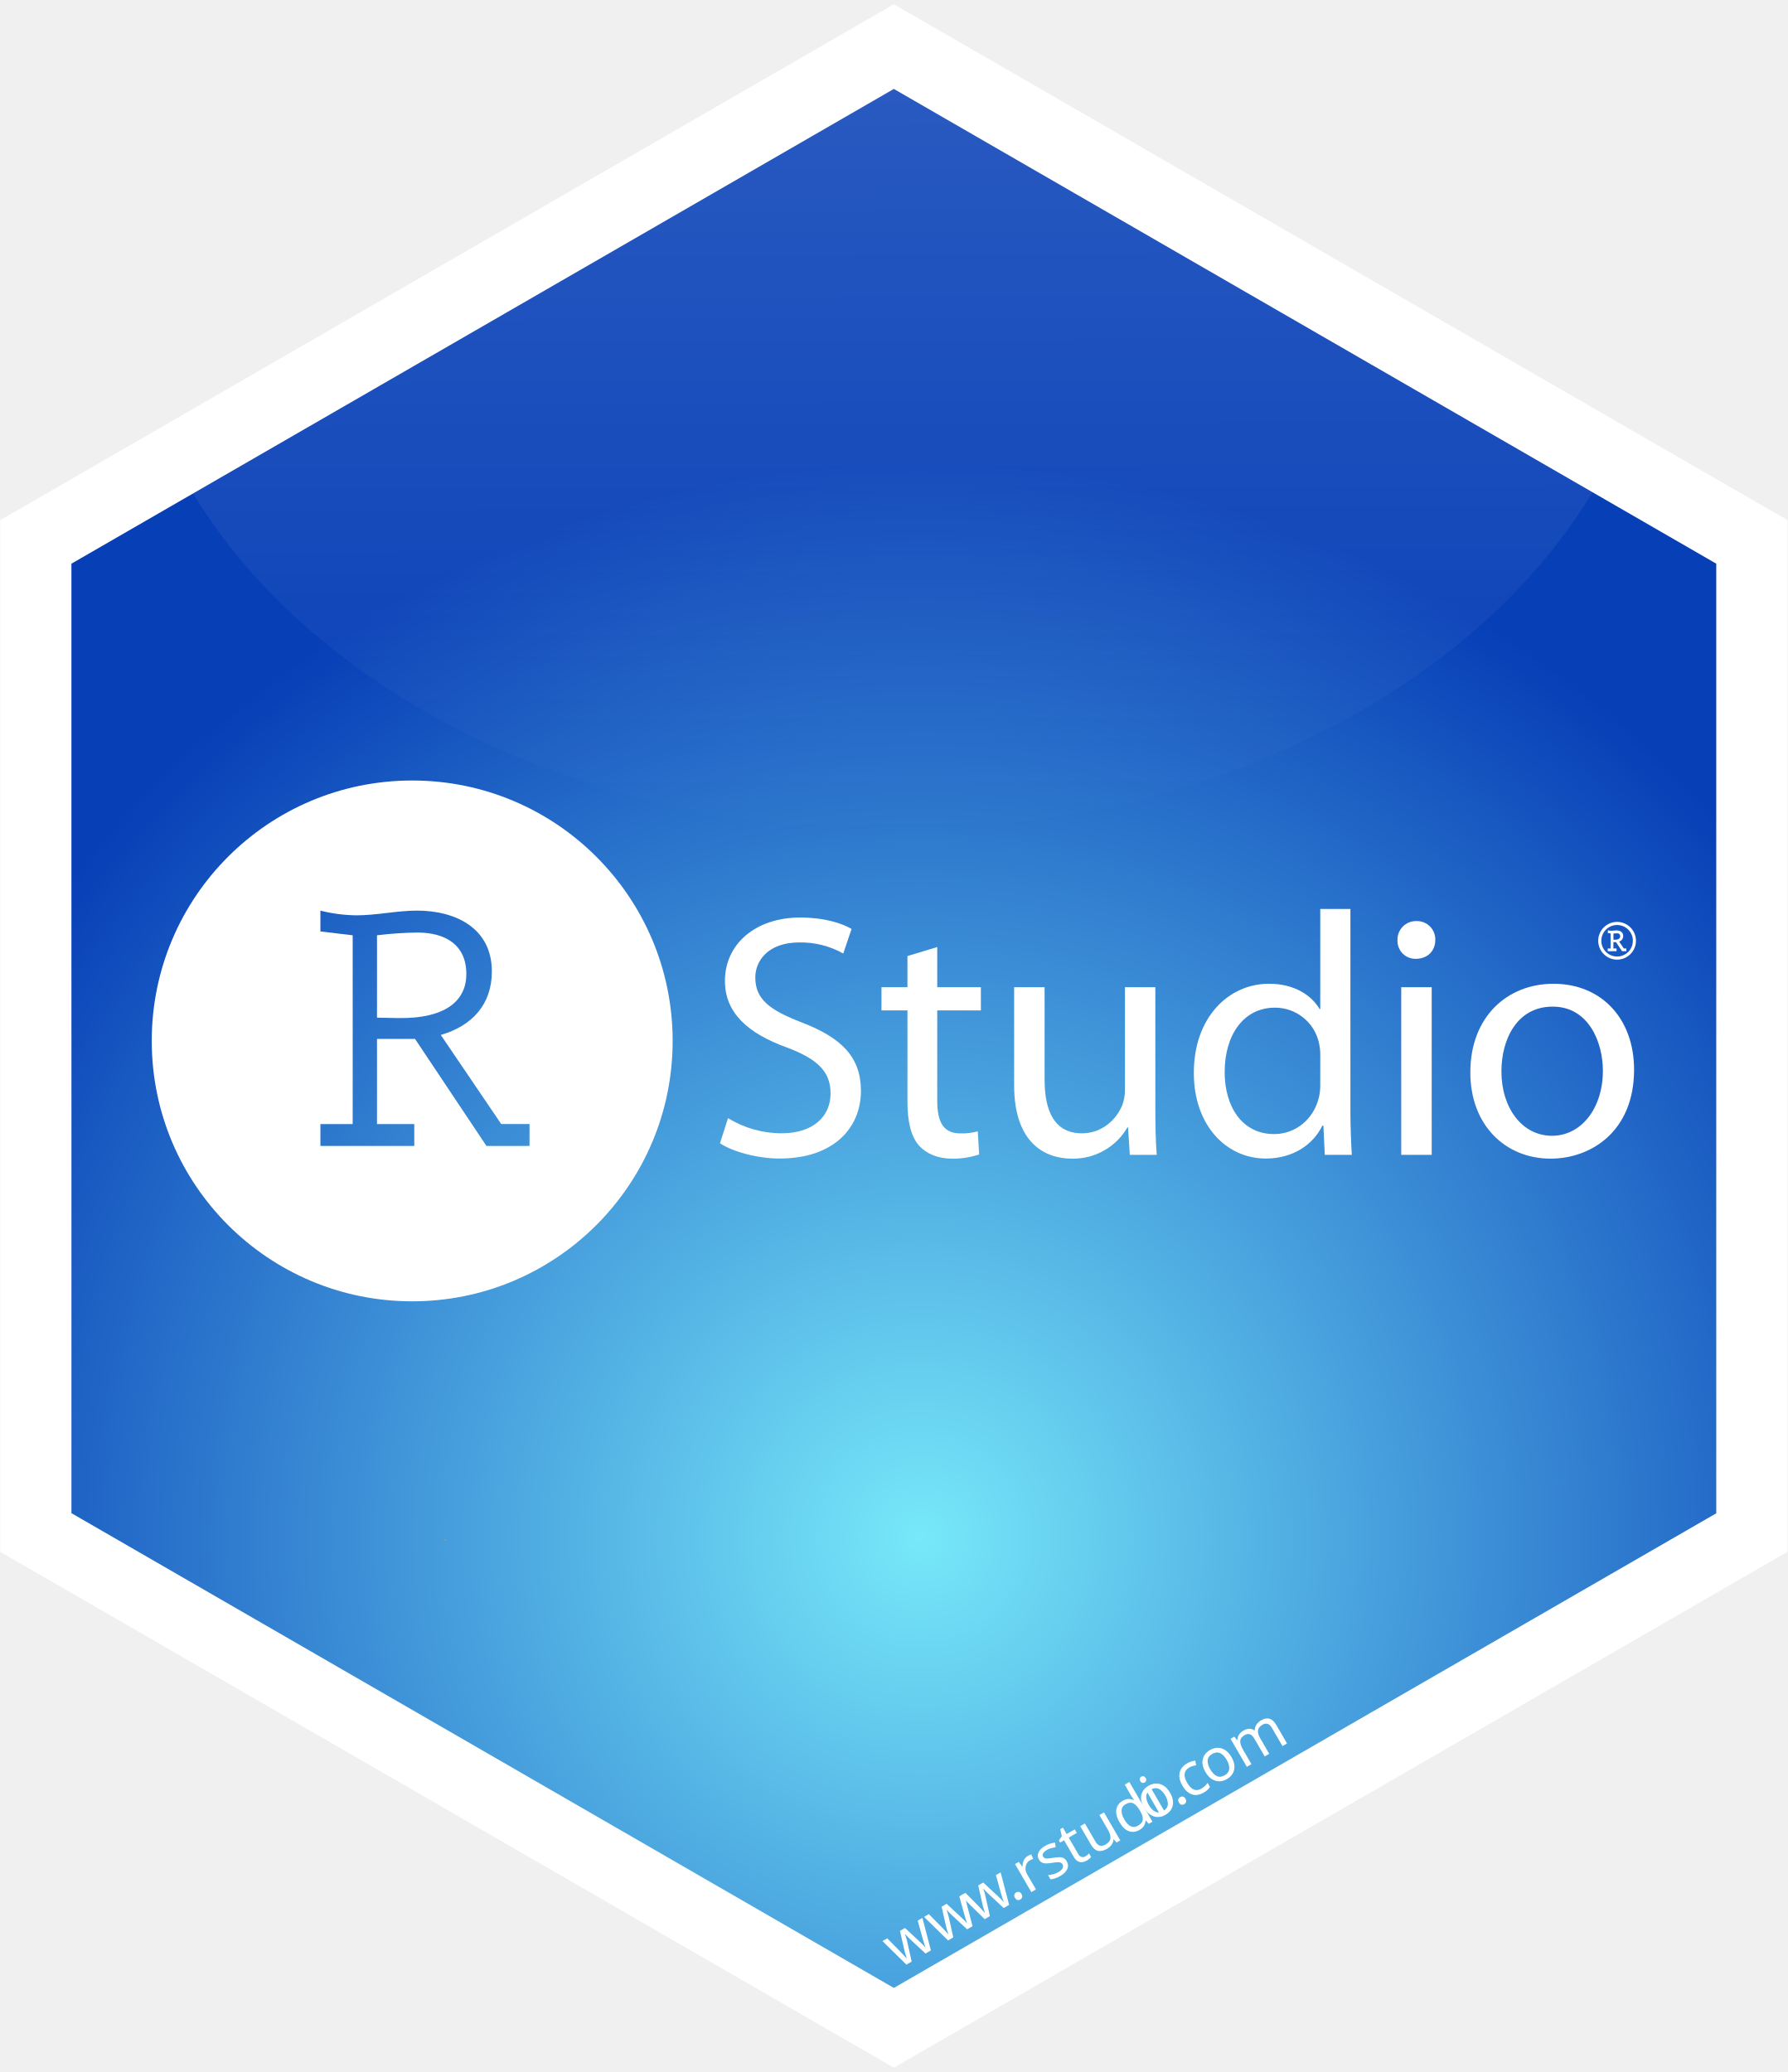
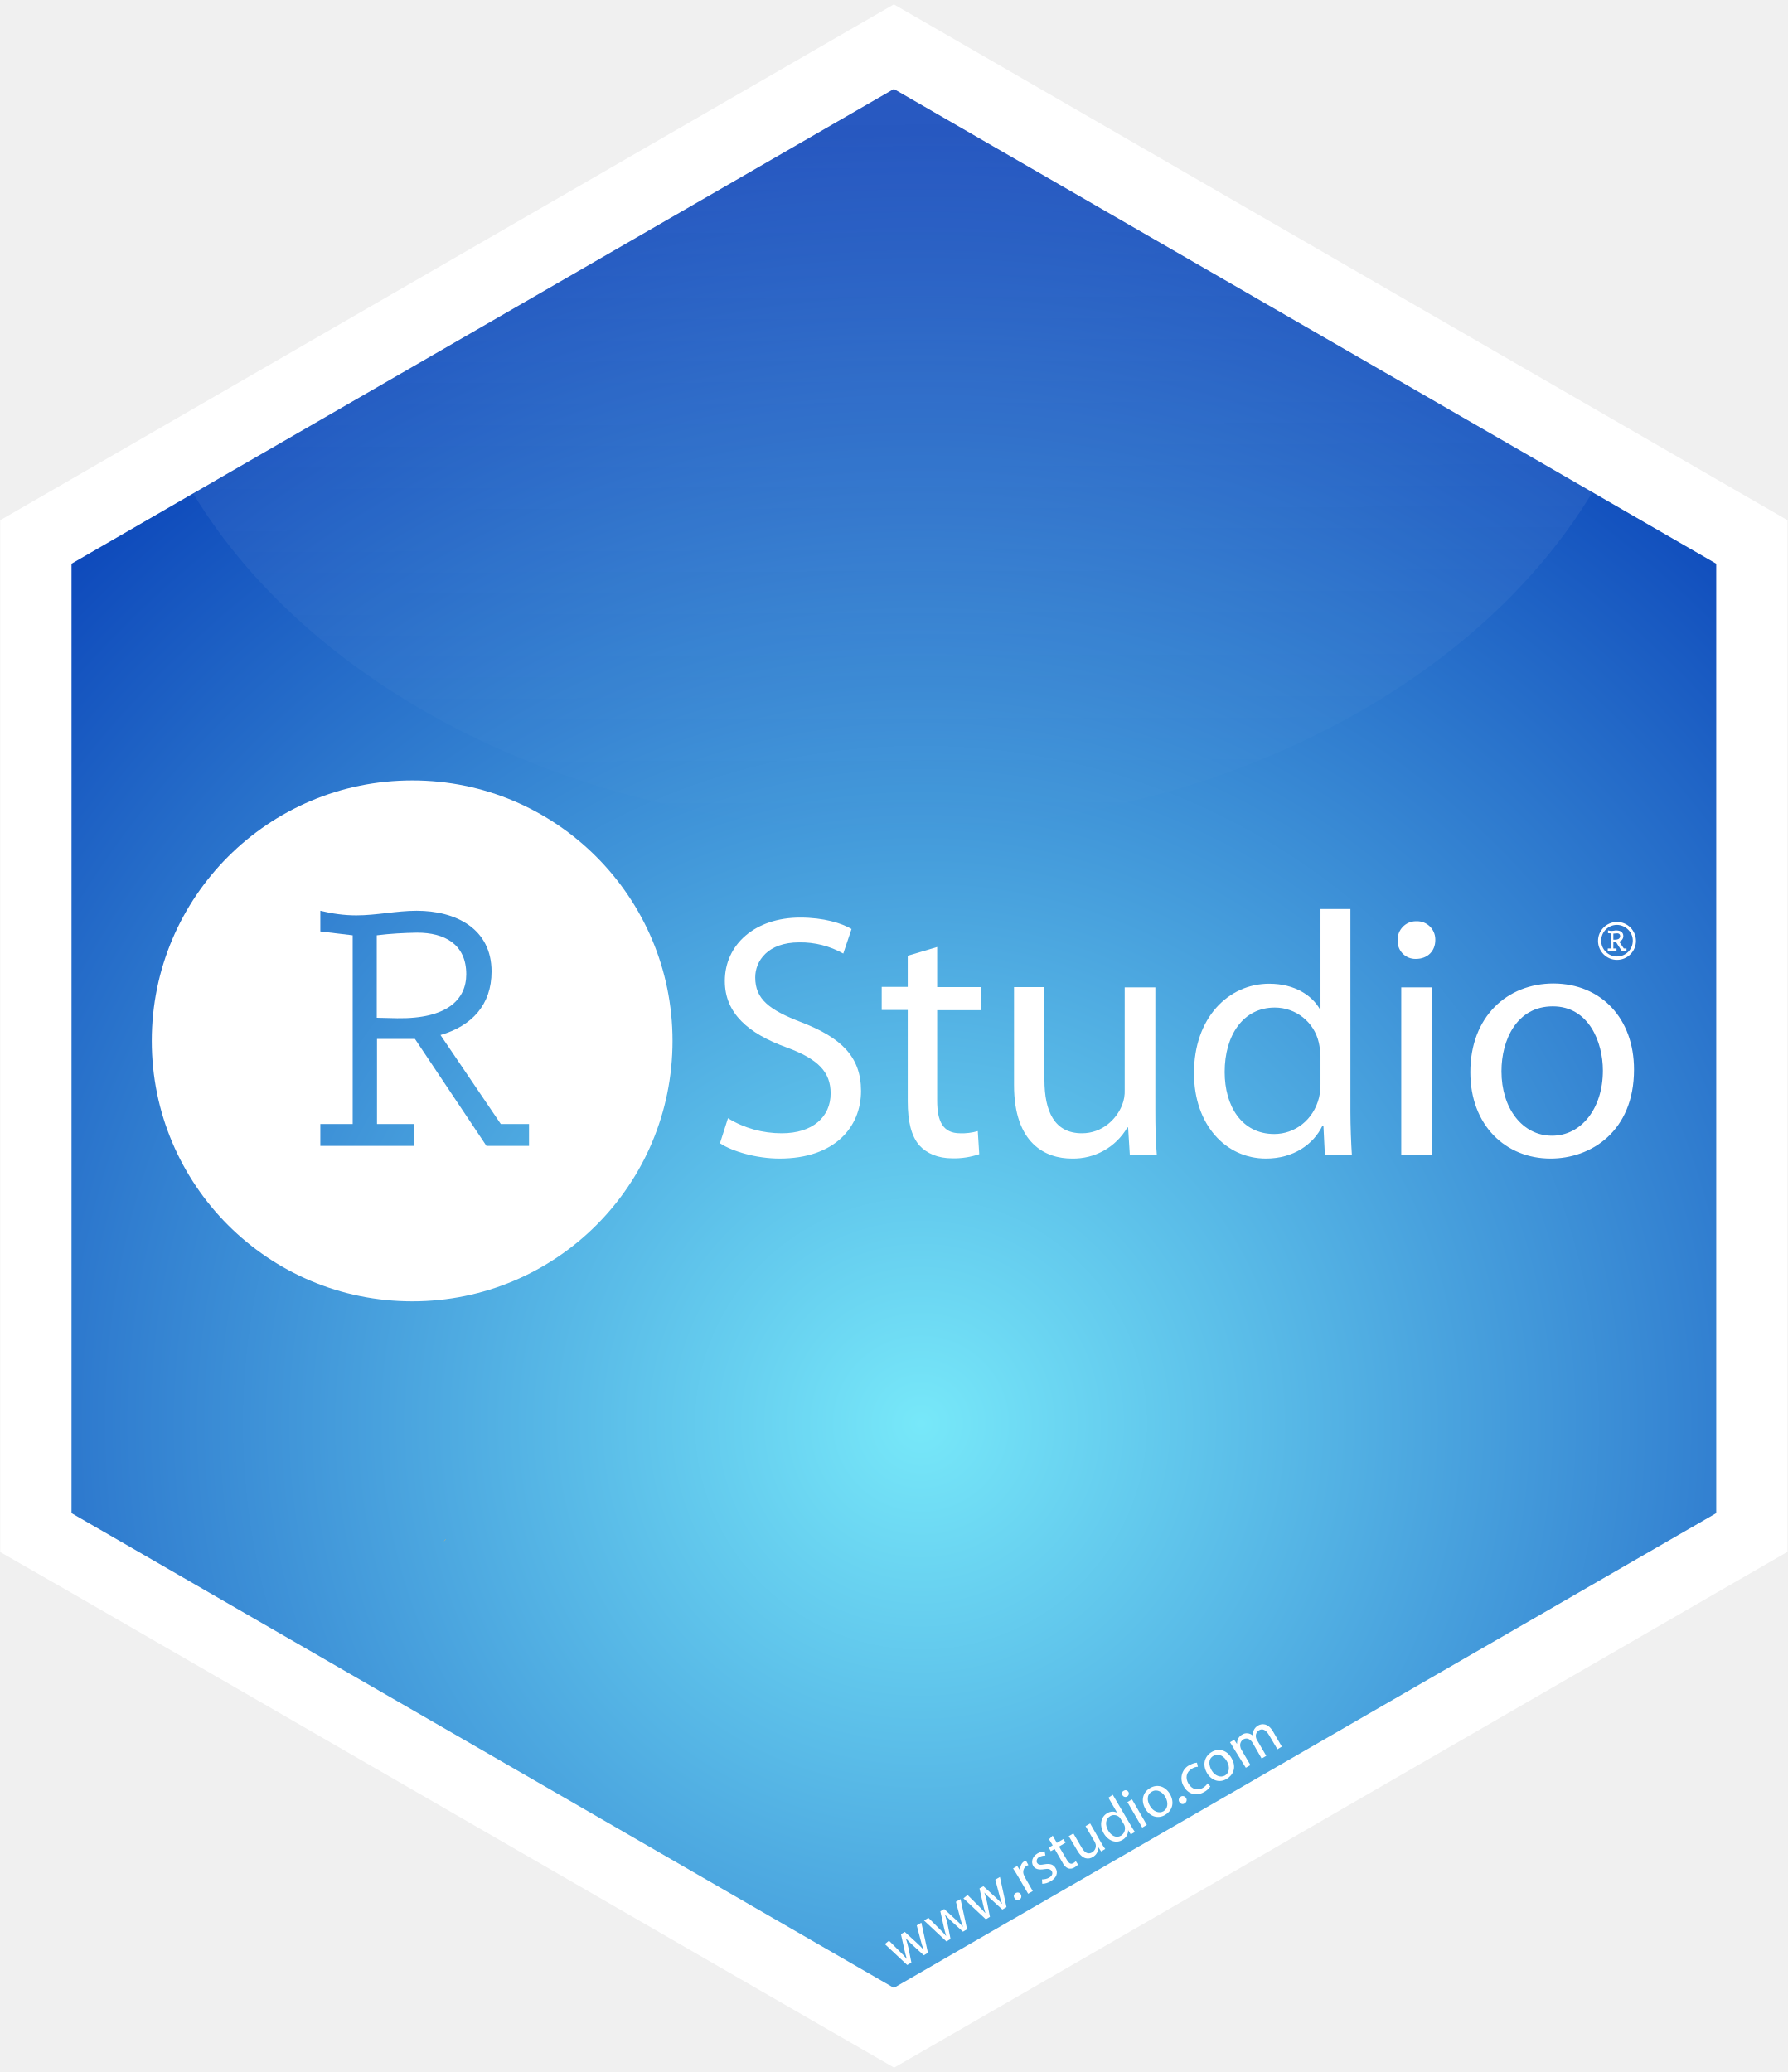
- <svg xmlns="http://www.w3.org/2000/svg" id="Layer_1" data-name="Layer 1" viewBox="0 0 735 852">
-   <defs>
-     <style>.cls-1{fill:none;}.cls-2{fill:#77aab6;}.cls-3{clip-path:url(#clip-path);}.cls-4{fill:url(#New_Gradient_Swatch_1);}.cls-5{opacity:0.25;fill:url(#linear-gradient);}.cls-6,.cls-8{fill:#fff;}.cls-7{fill:#e6b35a;}.cls-8{font-size:25px;font-family:MyriadPro-Regular, Myriad Pro;}.cls-9{letter-spacing:0.01em;}.cls-10{letter-spacing:-0.04em;}.cls-11{letter-spacing:-0.02em;}.cls-12{letter-spacing:-0.01em;}.cls-13{letter-spacing:0em;}.cls-14{clip-path:url(#clip-path-2);}.cls-15{fill:url(#radial-gradient);}</style>
-     <clipPath id="clip-path">
-       <polygon class="cls-1" points="369.51 8.14 728.21 215.21 728.21 637.37 369.51 845.77 2.79 637.37 2.79 215.21 369.51 8.14" />
-     </clipPath>
-     <radialGradient id="New_Gradient_Swatch_1" cx="378.44" cy="632.3" r="442.13" gradientUnits="userSpaceOnUse">
-       <stop offset="0" stop-color="#77e8f9" />
-       <stop offset="0.7" stop-color="#2972cb" />
-       <stop offset="1" stop-color="#073fb7" />
-     </radialGradient>
-     <linearGradient id="linear-gradient" x1="366.25" y1="-121.65" x2="367.55" y2="341.88" gradientUnits="userSpaceOnUse">
-       <stop offset="0" stop-color="#fff" stop-opacity="0.83" />
-       <stop offset="0.56" stop-color="#fff" stop-opacity="0.37" />
-       <stop offset="1" stop-color="#fff" stop-opacity="0" />
-     </linearGradient>
-     <clipPath id="clip-path-2">
-       <polygon class="cls-2" points="1391.5 7.4 1750.2 214.47 1750.2 636.62 1391.5 845.03 1024.79 636.62 1024.79 214.47 1391.5 7.4" />
-     </clipPath>
-     <radialGradient id="radial-gradient" cx="568.47" cy="-403.55" r="442.13" gradientUnits="userSpaceOnUse">
-       <stop offset="0" stop-color="#fff" />
-       <stop offset="0.1" stop-color="#faf9f1" />
-       <stop offset="0.43" stop-color="#ebe5c5" />
-       <stop offset="0.59" stop-color="#e5deb4" />
-     </radialGradient>
-   </defs>
-   <g class="cls-3">
-     <circle class="cls-4" cx="365.5" cy="438.2" r="442.13" />
-     <ellipse class="cls-5" cx="366.89" cy="106.55" rx="315.24" ry="234.63" />
-   </g>
-   <path class="cls-6" d="M705.61,197,427.81,36.57,367.5,1.75,307.19,36.57,29.37,197,.09,213.87V638.13L29.37,655l281.28,162.4,56.85,32.82,56.85-32.82L705.61,655l29.3-16.92V213.87Zm0,425.26L367.49,817.43,29.37,622.21V231.78L367.49,36.57h0L705.61,231.78Z" />
-   <path class="cls-7" d="M182.39,633.9c.29-.29.6-.59.93-.89h-.26Z" />
-   <path class="cls-6" d="M299.32,459.77A42,42,0,0,0,321.39,466c12.67,0,20.08-6.69,20.08-16.38,0-8.83-5.13-14.1-18.08-18.94-15.66-5.7-25.35-14-25.35-27.34,0-15,12.39-26.06,31-26.06,9.68,0,16.94,2.28,21.07,4.7l-3.42,10.11a35.51,35.51,0,0,0-18.08-4.56c-13.1,0-18.08,7.83-18.08,14.38,0,9,5.84,13.39,19.08,18.51,16.23,6.27,24.35,14.1,24.35,28.19,0,14.81-10.82,27.77-33.46,27.77-9.26,0-19.37-2.85-24.49-6.27Z" />
-   <path class="cls-6" d="M385.33,389.42v16.52h17.94v9.54H385.33v37.17c0,8.54,2.42,13.39,9.4,13.39a23.38,23.38,0,0,0,7.26-.86l.57,9.54a34.17,34.17,0,0,1-11.11,1.71c-5.84,0-10.54-2-13.53-5.27-3.42-3.84-4.84-10-4.84-18.08V415.48H362.4v-9.54h10.68V393.12Z" />
-   <path class="cls-6" d="M475,455.92c0,7.26.14,13.53.57,18.94H464.5l-.71-11.25h-.29a25.74,25.74,0,0,1-22.78,12.82c-10.82,0-23.78-6.12-23.78-30.19v-40.3h12.53v38c0,13.1,4.13,22.07,15.38,22.07,8.4,0,14.24-5.84,16.52-11.53a17.18,17.18,0,0,0,1.14-6.41V405.94H475Z" />
-   <path class="cls-6" d="M555.2,373.76v83.3c0,6.12.28,13.1.57,17.8H544.66l-.57-12h-.43c-3.7,7.69-12,13.53-23.21,13.53-16.66,0-29.62-14.1-29.62-35-.14-22.93,14.24-36.88,30.9-36.88,10.68,0,17.66,5,20.79,10.39h.28V373.76ZM542.81,434a22.12,22.12,0,0,0-.57-5.27,18.45,18.45,0,0,0-18.09-14.38c-13,0-20.65,11.39-20.65,26.49,0,14,7,25.49,20.36,25.49,8.4,0,16.09-5.7,18.37-15a21.77,21.77,0,0,0,.57-5.41Z" />
-   <path class="cls-6" d="M590.09,386.57c0,4.27-3,7.69-8,7.69a7.37,7.37,0,0,1-7.55-7.69,7.63,7.63,0,0,1,7.83-7.83A7.52,7.52,0,0,1,590.09,386.57Zm-14,88.29V405.94h12.53v68.92Z" />
-   <path class="cls-6" d="M671.82,439.83c0,25.49-17.8,36.6-34.32,36.6-18.51,0-33-13.67-33-35.46,0-22.93,15.24-36.45,34.18-36.45C658.44,404.52,671.82,418.9,671.82,439.83Zm-54.54.71c0,15.09,8.54,26.49,20.79,26.49,12,0,20.93-11.25,20.93-26.77,0-11.68-5.84-26.34-20.65-26.34S617.28,427.58,617.28,440.54Z" />
-   <path class="cls-6" d="M169.47,320.94A107.08,107.08,0,1,0,276.55,428,107.08,107.08,0,0,0,169.47,320.94ZM217.7,471.21H200l-29.36-44H155v35h15.32v9H131.73v-9H145V384.59L131.73,383v-8.55a63.38,63.38,0,0,0,14.84,1.93c8.23,0,16.61-1.93,24.84-1.94,16,0,30.81,7.26,30.81,25,0,13.71-8.23,22.42-21,26.13l24.84,36.62H217.7Z" />
-   <path class="cls-6" d="M191.73,400.56c0-12.26-8.87-17.1-20.16-17.1A151.36,151.36,0,0,0,155,384.59v33.87l8.39.16C183.83,419,191.73,411,191.73,400.56Z" />
-   <path class="cls-6" d="M664.84,379.08a7.76,7.76,0,1,0,7.76,7.76A7.77,7.77,0,0,0,664.84,379.08Zm6.48,7.76a6.48,6.48,0,1,1-6.48-6.48A6.49,6.49,0,0,1,671.33,386.84Z" />
-   <path class="cls-6" d="M667.6,390l-1.92-2.83a2.34,2.34,0,0,0,1.67-2.31c0-1.69-1.44-2.29-2.79-2.29a9.21,9.21,0,0,0-1.08.08,9.37,9.37,0,0,1-1,.08,5.32,5.32,0,0,1-1.22-.16l-.22,0v1.1l1.12.14V390H661v1.12h3.62V390h-1.3v-2.61h1.06l2.43,3.66.06.08h1.78V390Zm-1.49-5a1.13,1.13,0,0,1-.46,1,2.81,2.81,0,0,1-1.67.4h-.64v-2.54c.46,0,.85-.08,1.23-.08C665.28,383.71,666.11,383.93,666.11,385Z" />
-   <text class="cls-8" transform="matrix(0.86, -0.5, 0.5, 0.86, 369.28, 809.85)">
-     <tspan class="cls-9">ww</tspan>
-     <tspan class="cls-10" x="37.4" y="0">w</tspan>
-     <tspan x="54.82" y="0">.rstudi</tspan>
-     <tspan class="cls-11" x="120.07" y="0">o</tspan>
-     <tspan x="133.2" y="0">.</tspan>
-     <tspan class="cls-12" x="138.37" y="0">c</tspan>
-     <tspan class="cls-13" x="149.42" y="0">om</tspan>
-   </text>
-   <polygon class="cls-2" points="1391.5 7.4 1750.2 214.47 1750.2 636.62 1391.5 845.03 1024.79 636.62 1024.79 214.47 1391.5 7.4" />
-   <g class="cls-14">
-     <circle class="cls-15" cx="568.47" cy="-403.55" r="442.13" />
-   </g>
+ <svg xmlns="http://www.w3.org/2000/svg" version="1.1" id="Layer_1" x="0px" y="0px" viewBox="0 0 735 852" style="enable-background:new 0 0 735 852;" xml:space="preserve">
+   <style type="text/css">
+ 	.st0{fill:url(#SVGID_1_);}
+ 	.st1{opacity:0.25;fill:url(#SVGID_2_);enable-background:new    ;}
+ 	.st2{fill:#FFFFFF;}
+ 	.st3{fill:#E6B35A;}
+ </style>
+   <radialGradient id="SVGID_1_" cx="378.653" cy="525.412" r="530.931" gradientTransform="matrix(1 0 0 1 0 60)" gradientUnits="userSpaceOnUse">
+     <stop offset="0" style="stop-color:#77E8F9" />
+     <stop offset="0.7" style="stop-color:#2972CB" />
+     <stop offset="1" style="stop-color:#073FB7" />
+   </radialGradient>
+   <path class="st0" d="M712.2,228l-51.9-30C586.6,144.6,458.2,79,367.5,29c-103,59.1-211.2,121.9-293.7,169.5l-51,29.5v398l344.7,199  l344.7-199V228z" />
+   <linearGradient id="SVGID_2_" gradientUnits="userSpaceOnUse" x1="366.147" y1="-181.65" x2="367.438" y2="281.88" gradientTransform="matrix(1 0 0 1 0 60)">
+     <stop offset="0" style="stop-color:#FFFFFF;stop-opacity:0.83" />
+     <stop offset="0.56" style="stop-color:#FFFFFF;stop-opacity:0.37" />
+     <stop offset="1" style="stop-color:#FFFFFF;stop-opacity:0" />
+   </linearGradient>
+   <path class="st1" d="M366.9,341.2c128.2,0,238.6-57,287.8-138.8L367.5,36.6l0,0L79.4,202.9C128.8,284.4,238.9,341.2,366.9,341.2z" />
+   <path class="st2" d="M734.9,638.1V213.9L705.6,197L427.8,36.6L367.5,1.8l-60.3,34.8L29.4,197L0.1,213.9v424.3L29.4,655l281.3,162.4  l56.9,32.8l56.9-32.8L705.6,655L734.9,638.1z M29.4,622.2V231.8l50-28.9L367.5,36.6l0,0l287.2,165.8l50.9,29.4v390.4L367.5,817.4  L29.4,622.2z" />
+   <path class="st3" d="M182.4,633.9c0.3-0.3,0.6-0.6,0.9-0.9h-0.2L182.4,633.9z" />
+   <path class="st2" d="M299.3,459.8c6.6,4.1,14.3,6.2,22.1,6.2c12.7,0,20.1-6.7,20.1-16.4c0-8.8-5.1-14.1-18.1-18.9  c-15.7-5.7-25.4-14-25.4-27.3c0-15,12.4-26.1,31-26.1c9.7,0,17,2.3,21.1,4.7l-3.4,10.1c-5.5-3.1-11.8-4.7-18.1-4.6  c-13.1,0-18.1,7.8-18.1,14.4c0,9,5.8,13.4,19.1,18.5c16.2,6.3,24.4,14.1,24.4,28.2c0,14.8-10.8,27.8-33.5,27.8  c-9.3,0-19.4-2.9-24.5-6.3L299.3,459.8z" />
+   <path class="st2" d="M385.3,389.4v16.5h17.9v9.5h-17.9v37.2c0,8.5,2.4,13.4,9.4,13.4c2.4,0.1,4.9-0.2,7.3-0.9l0.6,9.5  c-3.6,1.2-7.3,1.8-11.1,1.7c-5.8,0-10.5-2-13.5-5.3c-3.4-3.9-4.8-10-4.8-18.1v-37.6h-10.7v-9.5h10.7V393L385.3,389.4z" />
+   <path class="st2" d="M475,455.9c0,7.3,0.1,13.5,0.6,18.9h-11.1l-0.7-11.2h-0.3c-4.7,8.1-13.4,13-22.8,12.8  c-10.8,0-23.8-6.1-23.8-30.2v-40.3h12.5v38c0,13.1,4.1,22.1,15.4,22.1c8.4,0,14.2-5.8,16.5-11.5c0.8-2,1.2-4.2,1.1-6.4V406H475  V455.9z" />
+   <path class="st2" d="M555.2,373.8v83.3c0,6.1,0.3,13.1,0.6,17.8h-11.1l-0.6-12h-0.4c-3.7,7.7-12,13.5-23.2,13.5  c-16.7,0-29.6-14.1-29.6-35c-0.1-22.9,14.2-36.9,30.9-36.9c10.7,0,17.7,5,20.8,10.4h0.3v-41.1L555.2,373.8L555.2,373.8z M542.8,434  c0-1.8-0.2-3.5-0.6-5.3c-1.9-8.4-9.4-14.4-18.1-14.4c-13,0-20.6,11.4-20.6,26.5c0,14,7,25.5,20.4,25.5c8.4,0,16.1-5.7,18.4-15  c0.4-1.8,0.6-3.6,0.6-5.4V434H542.8z" />
+   <path class="st2" d="M590.1,386.6c0,4.3-3,7.7-8,7.7c-4.1,0.1-7.4-3.1-7.5-7.2c0-0.2,0-0.3,0-0.5c-0.1-4.2,3.2-7.7,7.4-7.8  c0.1,0,0.3,0,0.4,0c4.2-0.1,7.6,3.2,7.7,7.3C590.1,386.2,590.1,386.4,590.1,386.6z M576.1,474.9V406h12.5v68.9H576.1z" />
+   <path class="st2" d="M671.8,439.8c0,25.5-17.8,36.6-34.3,36.6c-18.5,0-33-13.7-33-35.5c0-22.9,15.2-36.5,34.2-36.5  C658.4,404.5,671.8,418.9,671.8,439.8z M617.3,440.5c0,15.1,8.5,26.5,20.8,26.5c12,0,20.9-11.2,20.9-26.8c0-11.7-5.8-26.4-20.6-26.4  S617.3,427.6,617.3,440.5L617.3,440.5z" />
+   <path class="st2" d="M169.5,320.9c-59.1,0-107.1,47.9-107.1,107.1s47.9,107.1,107.1,107.1s107-47.9,107-107.1l0,0  C276.5,368.9,228.6,320.9,169.5,320.9z M217.7,471.2H200l-29.4-44H155v35h15.3v9h-38.6v-9H145v-77.6l-13.3-1.6v-8.5  c4.9,1.2,9.8,1.9,14.8,1.9c8.2,0,16.6-1.9,24.8-1.9c16,0,30.8,7.3,30.8,25c0,13.7-8.2,22.4-21,26.1l24.8,36.6h11.6v9H217.7z" />
+   <path class="st2" d="M191.7,400.6c0-12.3-8.9-17.1-20.2-17.1c-5.5,0.1-11.1,0.4-16.6,1.1v33.9l8.4,0.2  C183.8,419,191.7,411,191.7,400.6z" />
+   <path class="st2" d="M664.8,379.1c-4.3,0-7.8,3.5-7.8,7.8s3.5,7.8,7.8,7.8s7.8-3.5,7.8-7.8l0,0C672.6,382.6,669.1,379.1,664.8,379.1  z M671.3,386.8c0,3.6-2.9,6.5-6.5,6.5s-6.5-2.9-6.5-6.5s2.9-6.5,6.5-6.5l0,0C668.4,380.4,671.3,383.3,671.3,386.8z" />
+   <path class="st2" d="M667.6,390l-1.9-2.8c1-0.3,1.7-1.2,1.7-2.3c0-1.7-1.4-2.3-2.8-2.3c-0.4,0-0.7,0-1.1,0.1c-0.3,0-0.7,0.1-1,0.1  c-0.4,0-0.8-0.1-1.2-0.2h-0.2v1.1l1.1,0.1v6.2H661v1.1h3.6V390h-1.3v-2.6h1.1l2.4,3.7l0.1,0.1h1.8V390H667.6z M666.1,385  c0,0.4-0.2,0.7-0.5,1c-0.5,0.3-1.1,0.4-1.7,0.4h-0.6v-2.5c0.5,0,0.8-0.1,1.2-0.1C665.3,383.7,666.1,383.9,666.1,385z" />
+   <path class="st2" d="M365.5,798l4.5,4.5c1,1,1.9,1.9,2.7,2.9h0.1c-0.4-1.2-0.7-2.5-1-3.8l-1.4-6.3l1.6-0.9l4.7,4.3  c1.1,1,2.1,2,2.9,2.9h0.1c-0.5-1.3-0.9-2.5-1.2-3.8l-1.6-6.1l1.9-1.1l2.7,12.4l-1.7,1l-4.5-4.1c-1-0.9-2-1.9-2.9-2.9l0,0  c0.4,1.3,0.8,2.6,1.1,4l1.2,6l-1.7,1l-9.2-8.6L365.5,798z" />
+   <path class="st2" d="M381.7,788.6l4.5,4.5c1,1,1.9,1.9,2.7,2.9h0.1c-0.4-1.2-0.7-2.5-1-3.8l-1.4-6.3l1.6-0.9l4.7,4.3  c1.1,1,2.1,2,2.9,2.9h0.1c-0.5-1.3-0.9-2.5-1.2-3.8L393,782l1.9-1.1l2.7,12.4l-1.7,1l-4.5-4.1c-1-0.9-2-1.9-2.9-2.9l0,0  c0.4,1.3,0.8,2.6,1.1,4l1.2,6l-1.7,1l-9.2-8.6L381.7,788.6z" />
+   <path class="st2" d="M397.8,779.2l4.5,4.5c1,1,1.9,1.9,2.7,2.9h0.1c-0.4-1.2-0.7-2.5-1-3.8l-1.4-6.3l1.6-0.9l4.7,4.3  c1.1,1,2.1,2,2.9,2.9h0.1c-0.5-1.3-0.9-2.5-1.2-3.8l-1.6-6.1l1.9-1.1l2.7,12.4l-1.7,1l-4.5-4.1c-1-0.9-2-1.9-2.9-2.9l0,0  c0.4,1.3,0.8,2.6,1.1,4l1.2,6l-1.7,1l-9.2-8.6L397.8,779.2z" />
+   <path class="st2" d="M417.1,780.5c-0.5-0.7-0.3-1.6,0.4-2c0,0,0.1,0,0.1-0.1c0.8-0.4,1.7-0.2,2.1,0.6s0.2,1.7-0.6,2.1l0,0  C418.4,781.5,417.5,781.3,417.1,780.5C417.2,780.6,417.1,780.5,417.1,780.5z" />
+   <path class="st2" d="M418.5,771.5c-0.7-1.2-1.4-2.3-2-3.2l1.7-1l1.3,2h0.1c-0.4-1.5,0.2-3.2,1.6-4c0.2-0.1,0.4-0.2,0.6-0.2l1,1.8  c-0.2,0.1-0.5,0.2-0.7,0.3c-1.3,0.8-1.8,2.5-1.1,3.9c0.1,0.3,0.3,0.6,0.4,0.9l3.2,5.6l-1.9,1.1L418.5,771.5z" />
+   <path class="st2" d="M428.4,772.8c1,0,2-0.2,2.9-0.7c1.4-0.8,1.6-1.9,1.1-2.7s-1.4-1.1-3.1-0.8c-2.3,0.4-3.8-0.1-4.5-1.3  c-1-1.7-0.4-3.9,1.8-5.2c0.9-0.5,1.9-0.8,2.9-0.8l0.3,1.7c-0.9,0-1.7,0.2-2.5,0.6c-0.9,0.4-1.3,1.4-1,2.3c0,0,0,0.1,0.1,0.1  c0.5,0.9,1.4,0.9,3,0.6c2.2-0.4,3.7,0,4.6,1.6c1.1,1.8,0.4,4-2.1,5.4c-1,0.6-2.2,1-3.4,1L428.4,772.8z" />
+   <path class="st2" d="M432.8,754.8l1.7,3l2.7-1.6l0.9,1.5l-2.7,1.6l3.3,5.6c0.8,1.3,1.5,1.8,2.6,1.2c0.4-0.2,0.7-0.5,1-0.8l0.9,1.4  c-0.4,0.5-1,0.9-1.5,1.2c-0.7,0.5-1.7,0.6-2.5,0.4c-1-0.4-1.9-1.3-2.3-2.3l-3.3-5.7l-1.6,0.9l-0.8-1.5l1.6-0.9l-1.5-2.5L432.8,754.8  z" />
+   <path class="st2" d="M452.6,757.5c0.6,1.1,1.2,2,1.8,2.8l-1.7,1l-1.1-1.7l0,0c0,1.7-0.9,3.2-2.3,4c-1.6,1-4.1,1.2-6.3-2.5l-3.6-6.1  l1.9-1.1l3.4,5.8c1.2,2,2.5,3,4.3,2c1.1-0.7,1.7-1.9,1.5-3.2c-0.1-0.4-0.2-0.7-0.4-1.1l-3.8-6.5l1.9-1.1L452.6,757.5z" />
+   <path class="st2" d="M457.5,738l7.4,12.6c0.5,0.9,1.2,2,1.7,2.7l-1.7,1l-1.1-1.8l0,0c0.1,1.7-0.9,3.3-2.4,4.1  c-2.5,1.5-5.7,0.5-7.6-2.7c-2-3.5-1.1-6.9,1.4-8.3c1.2-0.8,2.8-0.9,4.1-0.2l0,0l-3.6-6.2L457.5,738z M460.9,748.2  c-0.2-0.3-0.3-0.5-0.5-0.8c-1-1.1-2.7-1.4-4-0.6c-2,1.2-2.1,3.6-0.8,5.9c1.2,2.1,3.3,3.3,5.3,2.1c1.3-0.8,1.9-2.4,1.5-3.9  c-0.1-0.3-0.2-0.6-0.4-0.9L460.9,748.2z" />
+   <path class="st2" d="M463.9,736.8c0.4,0.6,0.2,1.5-0.5,1.9c-0.6,0.4-1.5,0.2-1.9-0.5c-0.4-0.6-0.2-1.5,0.4-1.8c0,0,0,0,0.1,0  C462.6,735.9,463.4,736.1,463.9,736.8C463.8,736.8,463.9,736.8,463.9,736.8z M469.6,751.5l-6.1-10.5l1.9-1.1l6.1,10.5L469.6,751.5z" />
+   <path class="st2" d="M481,737.7c2.2,3.9,0.6,7.1-2,8.6c-2.8,1.7-6.2,0.8-8.1-2.5c-2-3.5-1-6.9,2-8.6S479.1,734.5,481,737.7z   M472.8,742.6c1.3,2.3,3.7,3.2,5.5,2.2s2.2-3.5,0.8-5.9c-1-1.8-3.2-3.5-5.5-2.2S471.6,740.6,472.8,742.6L472.8,742.6z" />
+   <path class="st2" d="M484.9,741c-0.5-0.7-0.3-1.6,0.4-2.1c0,0,0.1,0,0.1-0.1c0.7-0.5,1.7-0.3,2.2,0.5c0.5,0.7,0.3,1.7-0.5,2.2  C486.3,742.1,485.4,741.8,484.9,741C484.9,741.1,484.9,741.1,484.9,741z" />
+   <path class="st2" d="M497.6,734.6c-0.7,1-1.6,1.8-2.6,2.3c-3.1,1.8-6.5,0.9-8.3-2.3c-1.8-2.9-1-6.7,1.8-8.5c0.2-0.1,0.4-0.2,0.6-0.3  c0.9-0.5,1.9-0.9,3-1l0.4,1.7c-0.9,0-1.7,0.3-2.5,0.8c-2.4,1.4-2.7,3.9-1.4,6.1c1.4,2.4,3.8,3,5.9,1.8c0.8-0.5,1.5-1.1,2-1.9  L497.6,734.6z" />
+   <path class="st2" d="M506.3,722.9c2.3,3.9,0.6,7.1-2,8.6c-2.8,1.7-6.2,0.8-8.1-2.5c-2-3.5-0.9-6.9,2-8.6S504.5,719.7,506.3,722.9z   M498.1,727.9c1.3,2.3,3.7,3.2,5.5,2.2s2.2-3.6,0.8-5.9c-1-1.8-3.2-3.5-5.5-2.2S497,725.9,498.1,727.9z" />
+   <path class="st2" d="M507.4,719.2c-0.6-1.1-1.2-2-1.7-2.8l1.7-1l1.1,1.6h0.1c-0.1-1.6,0.8-3.1,2.2-3.8c1.3-0.8,3-0.6,4.2,0.4l0,0  c0-0.7,0.1-1.4,0.4-2c0.4-0.9,1-1.6,1.9-2.1c1.4-0.8,4-1.1,6.1,2.5l3.6,6.2l-1.8,1.1l-3.5-5.9c-1.2-2-2.6-2.8-4.1-1.9  c-1,0.6-1.5,1.8-1.2,3c0.1,0.4,0.2,0.7,0.4,1l3.8,6.5l-1.9,1.1l-3.6-6.3c-1-1.7-2.4-2.4-3.9-1.6c-1.1,0.7-1.6,2-1.2,3.3  c0.1,0.4,0.2,0.7,0.4,1l3.7,6.3l-1.9,1.1L507.4,719.2z" />
</svg>
